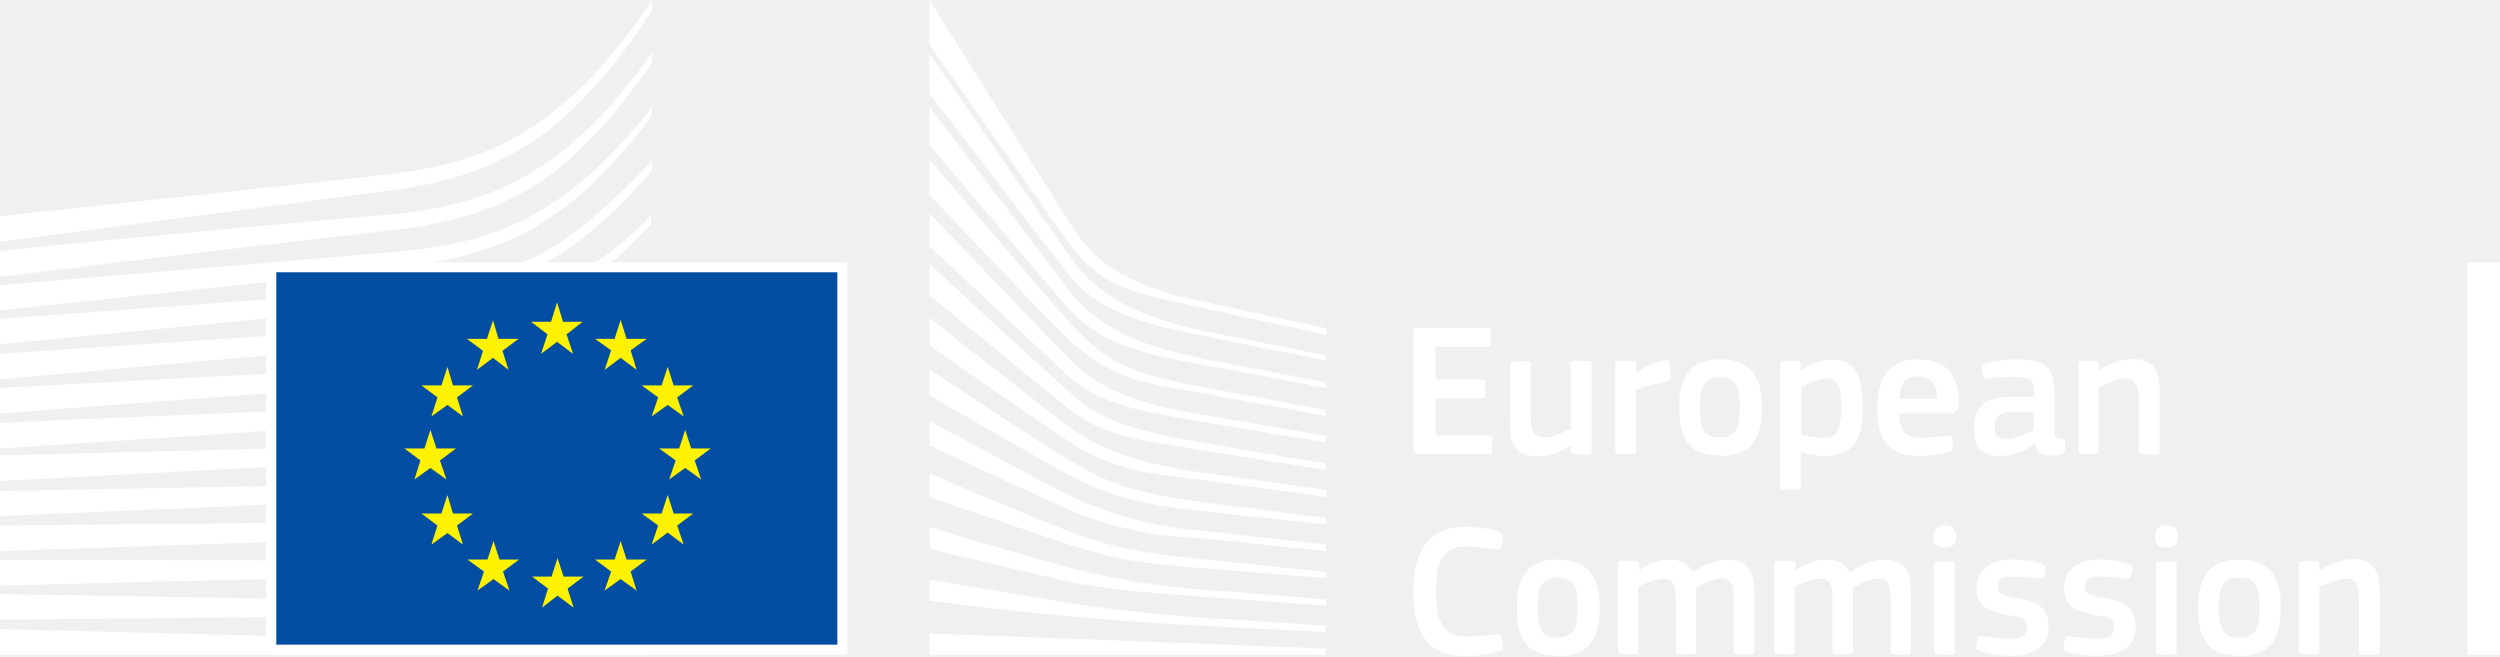
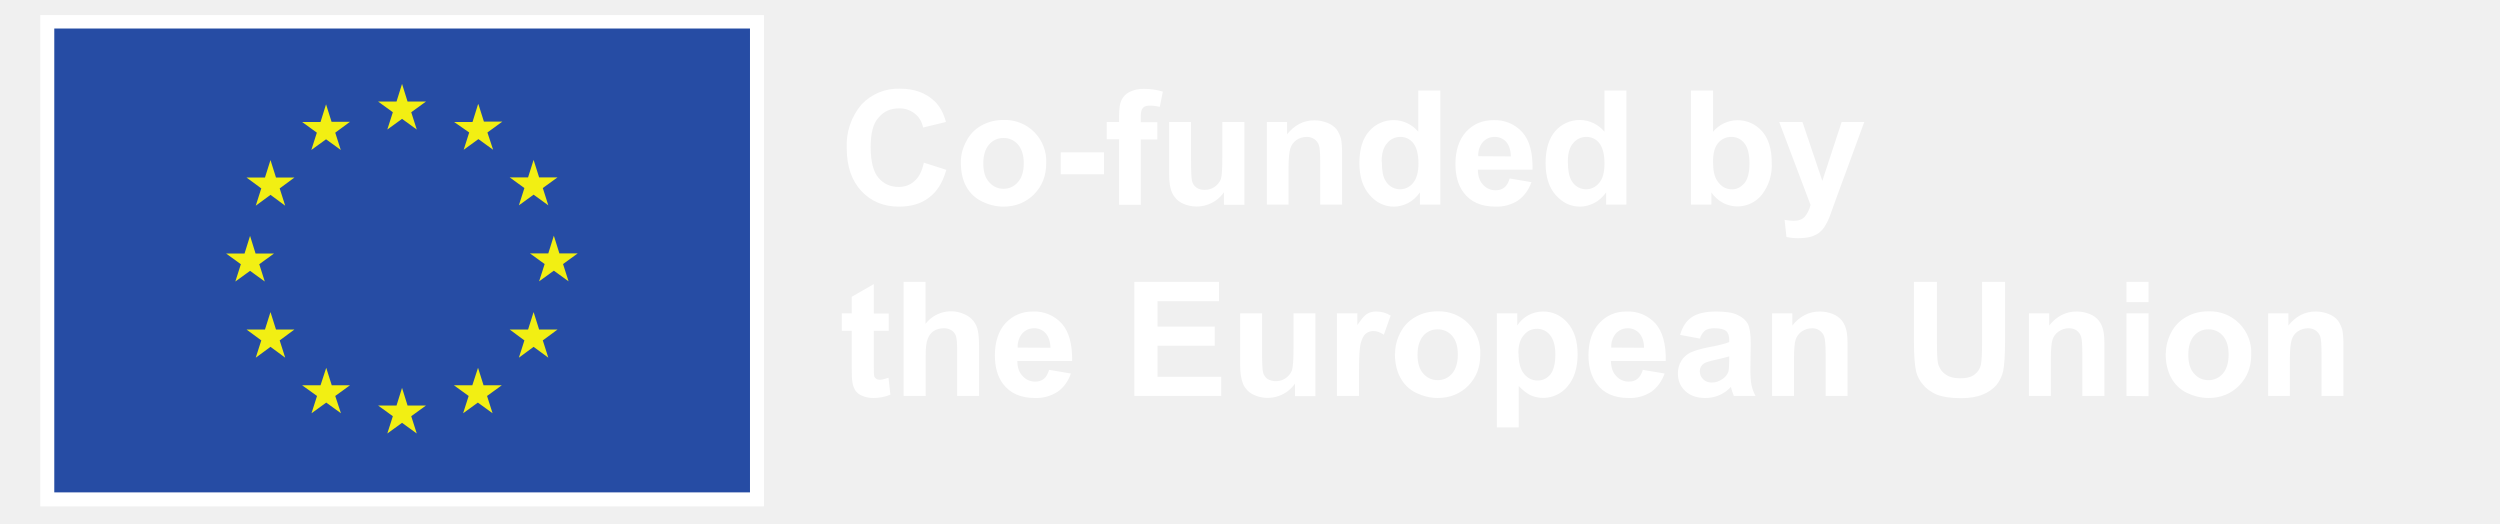
- <svg xmlns="http://www.w3.org/2000/svg" viewBox="0 0 499.5 131.1">
-   <defs>
-     <style>
-       .cls-1{fill:#fff}.cls-3{fill:#fff200}
-     </style>
-   </defs>
-   <g id="Layer_2" data-name="Layer 2">
-     <g id="EN">
-       <path d="M282.4 66.3a.7.7 0 01.8-.8h14a.7.7 0 01.7.8v2.3c0 .5-.2.7-.7.7h-10.4v6.5h9.2c.5 0 .8.3.8.7V79c0 .4-.2.6-.8.6h-9.2V87h10.6c.5 0 .7.2.7.7V90c0 .5-.2.7-.7.7h-14.2c-.5 0-.8-.2-.8-.7zM317.3 90.8h-2.8c-.5 0-.7-.3-.7-.8V89a12.5 12.5 0 01-6.4 2.2c-5.2 0-5.7-3-5.7-7V73c0-.5.2-.8.8-.8h2.7c.5 0 .7.3.7.8v10.7c0 2.3.5 3.7 2.8 3.7 1.6 0 4.1-1.2 5.1-1.7V72.9c0-.5.2-.8.7-.8h2.8c.5 0 .7.3.7.8V90c0 .5-.2.8-.8.8zM326.9 90c0 .5-.2.7-.7.7h-2.8c-.5 0-.7-.2-.7-.7V72.9c0-.5.2-.8.7-.8h2.7a.7.7 0 01.8.8v1.7a14.3 14.3 0 015.7-2.6c.5-.1.8 0 1 .7l.2 2.5c0 .5 0 .8-.7 1a37.6 37.6 0 00-6.2 1.7zM343.6 91c-7.6 0-8.1-5.5-8.1-9.9 0-3.5.8-9.3 8.1-9.3s8.4 4.9 8.4 9.3-.5 10-8.4 10zm0-15.6c-3.2 0-4 2-4 6s.7 6 4 6c3.4 0 4-2 4-6s-.5-6-4-6zM364.6 91.1a15 15 0 01-4.8-.8V97c0 .4 0 .8-.7.8h-2.7c-.6 0-.7-.3-.7-.8V72.9c0-.5.2-.8.7-.8h2.7c.5 0 .7.4.7.8V74h.1a11.8 11.8 0 016-2.2c5 0 6.3 3.8 6.3 9.5 0 6.2-1.6 9.8-7.6 9.8zm.3-15.5a13.6 13.6 0 00-5 1.7v9.5a15.3 15.3 0 004.3.7c2.7 0 3.7-1.4 3.7-6.2s-1-5.7-3-5.7zM379.4 82.6c.2 3.8 1.5 4.9 4.7 4.9 1.3 0 3.4-.3 4.9-.4.7-.1.9-.1 1 .6l.2 1.3c.1.6 0 .9-.6 1.2a20.7 20.7 0 01-6.1.9c-7.3 0-8.4-4.6-8.4-9.6 0-3.7.7-9.7 8.1-9.7 6.8 0 8 4.4 8.2 8.5 0 1.3-.4 2.3-1.9 2.3zm0-2.9h7.6c0-2.3-.6-4.5-3.8-4.5-2.8 0-3.5 1.7-3.7 4.5zM406.6 88.6a12 12 0 01-7 2.5c-4 0-5.2-2.2-5.2-5.4 0-4.5 2.3-6.4 7.1-6.4h4.9v-1c0-2.3-.8-3-4-3-1.2 0-3.6.1-5.1.3-.8.1-1 0-1.1-.5l-.3-1.4c-.1-.5 0-.8.8-1.1a24 24 0 016.5-.8c6.5 0 7.3 2.6 7.3 7V86c0 1.5.2 1.6 1.4 1.7.6 0 .7.2.7.6V90c0 .4-.2.7-.9.8a9.3 9.3 0 01-1.8.2c-1.8 0-2.9-.5-3.2-2.3zm-.3-6.3h-4.6c-1.9 0-3.1.7-3.1 3.2 0 1.6.6 2.2 2.4 2.2a12.8 12.8 0 005.3-1.8zM430.7 90.8H428c-.5 0-.7-.3-.7-.8V79.4c0-2.3-.6-3.8-2.8-3.8-1.5 0-4.1 1.3-5.2 1.8V90c0 .5-.2.7-.7.7H416c-.5 0-.7-.2-.7-.7V72.9c0-.5.2-.8.7-.8h2.7c.5 0 .7.3.7.8V74h.1a12.6 12.6 0 016.4-2.3c5.2 0 5.6 3.4 5.6 7.2V90c0 .5-.1.8-.7.8zM292.6 105.3a20.6 20.6 0 017 1c.6.3.8.6.7 1.2l-.3 1.6c-.1.5-.3.7-1 .6a52.6 52.6 0 00-6.1-.5c-5.2 0-6 4.2-6 9.1s1 8.9 6 8.9a46.2 46.2 0 006.1-.5c.7 0 .9.1 1 .6l.3 1.5a1 1 0 01-.6 1.2 21.6 21.6 0 01-7 1.1c-8.5 0-10.3-6.3-10.3-12.7s1.6-13.1 10.2-13.1zM311.2 131c-7.7 0-8.1-5.5-8.1-9.9 0-3.5.7-9.3 8-9.3s8.5 4.9 8.5 9.3-.6 10-8.4 10zm0-15.6c-3.2 0-4 2-4 6s.7 6 3.9 6c3.5 0 4.1-2 4.1-6s-.5-6-4-6zM349.8 130.8h-2.7c-.5 0-.7-.3-.7-.8v-10.8c0-2.8-.7-3.6-2.6-3.6-1.4 0-3.7 1.1-4.9 1.8V130c0 .5-.1.7-.7.7h-2.8c-.5 0-.6-.2-.6-.7v-11c0-2.3-.6-3.4-2.5-3.4a13.3 13.3 0 00-5 1.7V130c0 .5-.1.7-.7.7H324c-.5 0-.7-.2-.7-.7v-17.1c0-.5.2-.8.7-.8h2.7a.7.7 0 01.8.8v1.1a11.5 11.5 0 015.6-2.2c2.2 0 4 .4 5.2 2.6a11.8 11.8 0 016.7-2.6c5 0 5.5 3.3 5.5 7V130c0 .5-.1.8-.7.8zM381.1 130.8h-2.7c-.5 0-.7-.3-.7-.8v-10.8c0-2.8-.7-3.6-2.6-3.6-1.4 0-3.7 1.1-4.9 1.8V130c0 .5-.1.7-.7.7h-2.8c-.5 0-.6-.2-.6-.7v-11c0-2.3-.6-3.4-2.5-3.4a13.3 13.3 0 00-5 1.7V130c0 .5-.1.7-.6.7h-2.8c-.5 0-.7-.2-.7-.7v-17.1c0-.5.2-.8.7-.8h2.8a.7.7 0 01.8.8v1.1a11.4 11.4 0 015.6-2.2c2.2 0 4 .4 5.2 2.6a11.8 11.8 0 016.7-2.6c5 0 5.5 3.2 5.5 7V130c0 .5-.1.8-.7.8zM388.6 109.4c-2 0-2.3-1-2.3-2.2s.5-2.2 2.3-2.2 2.2 1 2.2 2.2-.3 2.2-2.2 2.2zm2 20.6c0 .5-.2.8-.7.8h-2.7c-.5 0-.8-.3-.8-.8V113c0-.6.3-.8.8-.8h2.7c.5 0 .7.4.7.8zM401.5 131a18.9 18.9 0 01-5.8-.8c-.8-.3-1-.6-.8-1.2l.2-1.3c.1-.6.4-.6 1-.6a41.1 41.1 0 005.4.5c2.4 0 3.4-.6 3.4-2.2 0-1.7-.6-2-3-2.4-3.7-.6-7-1.4-7-5.5 0-3.8 3-5.7 7.2-5.7a19 19 0 015.8.8c.6.3.9.6.8 1.1l-.3 1.4c-.2.5-.4.6-1 .5-1.7-.2-3.8-.4-5.2-.4-2.4 0-3 .7-3 2.1s.9 1.7 3.2 2.1c3.6.5 6.9 1.3 6.9 5.8s-3.8 5.9-7.8 5.9zM419 131a18.8 18.8 0 01-5.9-.8c-.8-.3-.9-.6-.8-1.2l.3-1.3c0-.6.3-.6 1-.6a41.4 41.4 0 005.4.5c2.4 0 3.4-.6 3.4-2.2 0-1.7-.7-2-3-2.4-3.7-.6-7-1.4-7-5.5 0-3.8 2.9-5.7 7.1-5.7a19.1 19.1 0 015.8.8c.6.3 1 .6.8 1.1l-.3 1.4c-.1.5-.3.6-1 .5-1.6-.2-3.8-.4-5.2-.4-2.4 0-3 .7-3 2.1s1 1.7 3.3 2.1c3.6.5 6.8 1.3 6.8 5.8S423 131 419 131zM432.9 109.4c-2 0-2.3-1-2.3-2.2s.4-2.2 2.3-2.2 2.2.9 2.2 2.2-.3 2.2-2.2 2.2zm2 20.6c0 .5-.2.8-.7.8h-2.7c-.5 0-.8-.3-.8-.8V113c0-.6.3-.8.8-.8h2.7c.5 0 .7.4.7.8zM447.3 131c-7.6 0-8.1-5.5-8.1-9.9 0-3.5.8-9.3 8.1-9.3s8.4 4.9 8.4 9.3-.5 10-8.4 10zm0-15.6c-3.2 0-4 2-4 6s.8 6 4 6c3.5 0 4.1-2 4.1-6s-.6-6-4-6zM474.8 130.8h-2.7a.6.6 0 01-.8-.8v-10.6c0-2.3-.5-3.8-2.7-3.8-1.5 0-4.2 1.3-5.2 1.7V130c0 .5-.2.7-.7.7H460c-.5 0-.7-.2-.7-.7v-17.1c0-.5.2-.8.7-.8h2.7c.5 0 .7.3.7.8v1.1h.1a12.7 12.7 0 016.4-2.3c5.1 0 5.6 3.4 5.6 7.2v11c0 .6-.1.9-.7.9zM499.5 130.8V52.4H493v78.4h6.5zM0 48.3l80.7-10.6a86 86 0 009.3-2 58.4 58.4 0 0017.3-8c5-3.3 9.6-8.2 14.2-13.5a133.8 133.8 0 008.8-12.1V0a120.4 120.4 0 01-10.1 13.2A70.2 70.2 0 01106 25.6a55.7 55.7 0 01-16.8 7.2 81.4 81.4 0 01-9 1.7l-6.5.8L0 43.2z" class="cls-1" />
-       <path d="M105.3 35a55.1 55.1 0 01-16.9 6.3 96 96 0 01-14.8 1.9l-3.2.3c-24 2.1-48 4.4-70.4 6.6v5.2c22.6-2.8 46.7-5.7 70.7-8.4l3.2-.4 6-.7c3.4-.4 6.4-1 9.1-1.6a58 58 0 0017.5-6.9c5-3 9.5-7.3 14.4-12.6a143 143 0 009.4-12.2v-1.9a125.6 125.6 0 01-10.6 12.9A65.2 65.2 0 01105.3 35z" class="cls-1" />
-       <path d="M119 33.8a61.5 61.5 0 01-14.9 10.4 61.4 61.4 0 01-17 5.1c-2.6.5-5.5.8-8.8 1.1L0 57V62l69.6-7.4 9-1c3.4-.4 6.4-.8 9-1.4a63.5 63.5 0 0017.6-5.8 68.2 68.2 0 0015.3-11.8 114.9 114.9 0 009.7-11.4v-1.7A109.5 109.5 0 01119 33.8z" class="cls-1" />
-       <path d="M100 60.4a32.5 32.5 0 01-14.4 4.7c-4 .5-8 .7-11.9.9l-5.7.3c-11.8.6-23.4 1.4-35.3 2.2L0 70.7v5.1l33-3 35.3-3.1L77 69l8.8-.9a76.5 76.5 0 0017.5-4.1 67.7 67.7 0 0015.8-9 98.4 98.4 0 0011-10.2V43a67 67 0 01-11.1 9.5c-5.5 3.6-15 5.6-19 7.9z" class="cls-1" />
-       <path d="M101.8 70.1a86.4 86.4 0 01-17 3c-2.7.3-5.5.4-8.7.6l-8.8.3C45.5 75 24 76.3 0 77.5v5.1l67.5-5.1 8.7-.6c3.4-.2 6.2-.5 8.8-.8a88.8 88.8 0 0017.5-3.5 68 68 0 0016.2-7.7 94.6 94.6 0 0011.6-8.9c-4.4 3.7-8.5 4.5-12.7 7a66.5 66.5 0 01-15.8 7.1z" class="cls-1" />
-       <path d="M101 78.6A101.8 101.8 0 0184 81l-8.6.4-8.7.3c-21.9.8-44 1.8-66.7 2.8v5.1L67 85.2l8.6-.6 8.7-.6a107 107 0 0017.3-2.9 75.5 75.5 0 0016.5-6.4 94.2 94.2 0 0012.3-8v-2.1a94.5 94.5 0 01-13.2 8.1 72.3 72.3 0 01-16.2 6z" class="cls-1" />
-       <path d="M100.2 87a129 129 0 01-17 1.8l-8.5.3L0 91v5.1l66.3-3.5 8.5-.4 8.7-.5a131.4 131.4 0 0017.2-2.3 88.1 88.1 0 0016.6-5.3 101.2 101.2 0 0013-6.7v-2a101.4 101.4 0 01-13.7 6.8 85.6 85.6 0 01-16.4 4.6z" class="cls-1" />
-       <path d="M99.6 95.3C90.5 96.5 81 96.7 72 96.8l-6.3.1L0 98.1v5l65.7-2.8 6.3-.2c9.2-.4 18.7-.8 28-2.3a102.4 102.4 0 0016.8-4 110.2 110.2 0 0013.5-5.7v-2a109.5 109.5 0 01-14.1 5.5 99.3 99.3 0 01-16.6 3.7zM99 103.7c-8.5.7-17.3.7-25.8.7h-8L0 105v5.1c21-.7 43.1-1.5 65.4-2.1l7.9-.3c8.5-.2 17.4-.4 26-1.3a124.6 124.6 0 0016.9-3 118.9 118.9 0 0014-4.5V97a116.8 116.8 0 01-14.5 4.3 122.6 122.6 0 01-16.6 2.4zM98.8 112l-11.9.2h-5L65 112l-33.8-.1H0v5.1l31.3-.8 33.8-.8 16.9-.2c4.6-.1 10.8-.3 17-.7a176.3 176.3 0 0031.4-4.9v-1.8a159.2 159.2 0 01-31.6 4.2zM81.7 120l-16.8-.2L0 118.7v5.1l64.9-.6 16.9-.2 16.8-.4c11.6-.4 22-1.2 31.7-2.5v-1.7a312 312 0 01-31.7 1.6H81.7zM130.3 129L0 125.7v5.1h130.3V129zM118.6 43.4c-5 4-8.8 6.9-14.9 9.3-5.2 2.1-11 3-17.4 3.9-4.1.6-8.5 1.4-12.7 1.7l-5 .4-68.6 5v5.1l68.8-6.7 8.9-.8c3.3-.4 6.3-.7 9-1.2a69.6 69.6 0 0017.6-5A70.1 70.1 0 00120 44.6 112.1 112.1 0 00130.3 34v-1.9a129.3 129.3 0 01-11.7 11.2zM185.7 0l27.8 44.2c4.3 6.8 9.2 12.3 26.5 16l25 5.4v1.3l-25.3-5.5c-14.3-3.2-20-4.2-26.4-13.2-5.4-7.5-27.6-39.3-27.6-39.3zM185.7 42.6l27.6 28.8c6.5 6.8 14.9 9.4 26.5 11.4l25.1 4.3v1.3l-25-4.2c-11.8-2-20-3.2-26.7-9.3l-27.5-25.7z" class="cls-1" />
-       <path d="M185.7 52.7S206 71.6 213.3 78c6.6 6 12 7.8 26.6 10.4s25 4.2 25 4.2v1.3l-25.1-4c-11.9-1.9-19.5-2.7-26.6-8.5L185.7 59z" class="cls-1" />
-       <path d="M185.7 63.5S209 81.9 213.3 85s10 7 26.7 9.4l25 3.5v1.4s-15-2.1-25-3.4-17.7-1.8-26.6-7.8c-8.8-5.8-27.6-19-27.6-19z" class="cls-1" />
-       <path d="M185.7 73.8s23.3 15.5 27.7 18 9.6 6.4 26.6 8.5l25 3.2v1.3l-25-2.7c-11-1.2-18.4-2.8-26.6-7.3S185.7 79 185.7 79z" class="cls-1" />
-       <path d="M185.7 84.1s20.6 11.2 27.6 14.7a72 72 0 0026.6 7.2l25 2.8v1.3l-25-2.6a70.6 70.6 0 01-26.6-5.8C205 98 185.7 89 185.7 89z" class="cls-1" />
-       <path d="M185.7 94.6s16.3 7 27.7 11.5c11.2 4.4 19.8 4.8 26.6 5.6l25 2.6v1.2l-25-2c-12-1-17-1.6-26.7-4.8s-27.6-9.4-27.6-9.4zM185.7 105.3s16.4 5 27.6 8a151.6 151.6 0 0026.7 4.5c5.2.3 25 2 25 2v1.2l-25-1.8c-11.1-.8-20-1.6-26.6-3l-27.6-6.5zM185.7 115.8l27.6 4.6c10.7 1.8 25 2.9 26.6 3l25 1.6v1.3l-25-1.3a668.7 668.7 0 01-54.2-5zM185.7 126.6l27.6 1 51.6 2v1.2h-79.2zM239.9 66c-19.2-4.2-23.5-11.2-26.7-15.6s-27.5-39.7-27.5-39.7v8c1 1.2 21.7 28.4 27.6 35.9C219.8 63 230 64.9 239.9 67s25 5 25 5v-1l-25-5z" class="cls-1" />
-       <path d="M239.9 71.5c-15.7-3-22.1-8-26.7-14l-27.5-36.2V29c1 1.1 21.9 25.9 27.5 32.3 6.5 7.5 15.6 9.5 26.7 11.5l25 4.7v-1.1l-25-4.8z" class="cls-1" />
-       <path d="M239.9 77.3c-16.4-3.2-19.7-5.8-26.6-13.4-4.4-4.7-26.6-31-27.6-32v7s20.8 22.1 27.5 28.6c8.8 8.6 17 9.3 26.7 11l25 4.6v-1.2l-25-4.6z" class="cls-1" />
-       <path fill="#034ea2" stroke="#fff" stroke-width="2" d="M168.3 129.8V53.4H54.2v76.4h114.1z" />
-       <path d="M112.5 64.3h3.9l-3.2 2.5 1.3 3.9-3.2-2.4-3.2 2.4 1.3-3.9-3.3-2.5h4l1.2-3.9 1.2 3.9zM112.6 115.2h4l-3.2 2.4 1.2 3.8-3.2-2.4-3.1 2.4 1.2-3.8-3.2-2.4h3.9l1.2-3.7 1.2 3.7zM125.2 111.8h4l-3.2 2.4 1.2 3.8-3.2-2.3-3.2 2.3 1.3-3.8-3.2-2.4h3.9l1.2-3.7 1.2 3.7zM125.2 67.7h4L126 70l1.2 3.9-3.2-2.4-3.2 2.4 1.3-3.9-3.2-2.3h3.9l1.2-3.8 1.2 3.8zM134.6 77h3.9l-3.2 2.4 1.3 3.8-3.2-2.3-3.2 2.3 1.3-3.8-3.3-2.4h4l1.2-3.7 1.2 3.7zM134.6 102.6h3.9l-3.2 2.4 1.3 3.8-3.2-2.4-3.2 2.4 1.3-3.8-3.3-2.4h4l1.2-3.7 1.2 3.7zM138.1 89.6h3.9l-3.2 2.4 1.3 3.8-3.2-2.3-3.2 2.3L135 92l-3.3-2.4h4l1.2-3.7 1.2 3.7zM99.6 67.7h4l-3.2 2.4 1.2 3.8-3.1-2.4-3.2 2.4 1.2-3.8-3.2-2.4h4l1.2-3.7 1.1 3.7zM90.5 77h4l-3.2 2.4 1.2 3.8-3.1-2.3-3.2 2.3 1.2-3.8-3.2-2.4h4l1.2-3.7 1.1 3.7zM87.2 89.6h3.9L87.9 92l1.3 3.8-3.2-2.3-3.2 2.3L84 92l-3.2-2.4h4l1.2-3.7 1.2 3.7zM90.5 102.6h4l-3.2 2.4 1.2 3.8-3.1-2.3-3.2 2.3 1.2-3.8-3.2-2.4h4l1.2-3.7 1.1 3.7zM99.8 111.8h3.9l-3.2 2.4 1.3 3.8-3.2-2.3-3.2 2.3 1.3-3.8-3.3-2.4h4l1.2-3.7 1.2 3.7z" class="cls-3" />
-     </g>
-   </g>
+ <svg xmlns="http://www.w3.org/2000/svg" xml:space="preserve" viewBox="0 0 1358.7 284.7">
+   <path fill="#fff" d="M22 275.2h393.2V8.2H21.9v267" />
+   <path fill="#264ca4" d="M29.5 267.6h378.1V15.5H29.5v252" />
+   <path fill="#f2ef13" d="m210.5 70.4 8-5.8 8 5.8-3-9.4 8-5.8h-10l-3-9.6-3 9.6h-10l8 5.8-3 9.4M169.2 81.5l8-5.8 8 5.8-3-9.4 8-5.9h-10l-3-9.5-3 9.6h-10l8 5.8-3 9.4M147 87l-3 9.5h-10l8 5.9-3 9.4 8-5.9 8 5.9-3-9.4 8-5.9h-10l-3-9.5M135.9 147.2l8 5.8-3-9.4 8-5.8h-10l-3-9.6-3 9.6h-10l8 5.8-3 9.4 8-5.8M150 179.1l-3-9.5-3 9.5h-10l8 5.9-3 9.4 8-5.9 8 5.9-3-9.4 8-5.9h-10M180.3 209.4l-3-9.5-3.1 9.5h-10l8.1 5.8-3 9.4 8-5.8 8 5.8-3.1-9.4 8-5.8h-9.9M221.5 220.4l-3-9.6-3 9.6h-10l8 5.8-3 9.4 8-5.8 8 5.8-3-9.4 8-5.8h-10M262.8 209.4l-3-9.5-3.1 9.5h-10l8 5.8-3 9.4 8-5.8 8 5.8-3-9.4 8-5.8h-10M293 179.1l-3-9.5-3 9.5h-10l8 5.9-3 9.4 8-5.9 8 5.9-3-9.4 8-5.9h-10M314 137.7h-10l-3-9.6-3 9.6h-10l8 5.8-3 9.4 8-5.8 8 5.8-3-9.4 8-5.8M282 111.6l8-5.8 8 5.8-3-9.4 8-5.8h-10l-3-9.5-3 9.5h-10l8 5.8-3 9.4M259.8 56.7l-3 9.6h-10L255 72l-3 9.4 8-5.8 8 5.8-3.1-9.4 8.1-5.9h-10l-3-9.5" />
+   <path fill="#fff" d="m502.1 88.4 12.2 3.9c-1.9 6.8-5 11.8-9.3 15-4.3 3.4-9.8 5-16.5 5-8.2 0-15-2.8-20.3-8.4-5.3-5.7-8-13.4-8-23.1a34 34 0 0 1 8-24 27.4 27.4 0 0 1 21-8.6c7.7 0 13.8 2.2 18.6 6.7 2.8 2.6 5 6.4 6.3 11.4l-12.4 3c-.7-3.2-2.2-5.8-4.6-7.6a13.2 13.2 0 0 0-8.5-2.8c-4.6 0-8.3 1.6-11.1 5-3 3.2-4.3 8.6-4.3 16 0 7.8 1.4 13.4 4.2 16.7 2.8 3.3 6.5 5 11 5 3.3 0 6.2-1 8.6-3.2 2.4-2 4.1-5.4 5.1-10M534.4 88.8c0 4.4 1 7.9 3.2 10.2a10 10 0 0 0 7.8 3.6 10 10 0 0 0 7.8-3.6c2.1-2.3 3.2-5.8 3.2-10.3 0-4.4-1.1-7.8-3.2-10.2a10 10 0 0 0-7.8-3.5 10 10 0 0 0-7.8 3.5c-2.1 2.4-3.2 5.8-3.2 10.3zm-12.2-.7c0-4 1-7.7 3-11.4a20 20 0 0 1 8.2-8.5c3.6-2 7.6-3 12-3a22.4 22.4 0 0 1 23.2 23.5c0 6.8-2.2 12.4-6.6 16.9-4.4 4.4-10 6.7-16.6 6.7-4 0-8-1-11.7-2.8a19.2 19.2 0 0 1-8.6-8.2c-2-3.6-2.9-8-2.9-13.2M576.5 94.7V82.8H600v11.9h-23.4M601.5 66.3h6.7V63c0-3.8.4-6.6 1.2-8.4a9.5 9.5 0 0 1 4.4-4.6 17 17 0 0 1 8.2-1.7c3.4 0 6.7.5 10 1.5l-1.7 8.3c-1.9-.5-3.7-.7-5.4-.7-1.8 0-3 .4-3.7 1.2-.8.8-1.2 2.3-1.2 4.6v3.2h9v9.4h-9v35.5h-11.8V75.7h-6.7v-9.4M665.2 111.2v-6.7a18.1 18.1 0 0 1-23 5.8 11.7 11.7 0 0 1-5.2-5.6c-1.1-2.4-1.6-5.7-1.6-10V66.3h11.9V87c0 6.3.2 10.2.6 11.6a6.3 6.3 0 0 0 2.4 3.4c1.2.8 2.6 1.2 4.4 1.2a9.4 9.4 0 0 0 8.8-5.8c.6-1.7.8-5.7.8-12.1v-19h12v45h-11.1M729.4 111.2h-11.9V88.3c0-4.8-.2-8-.7-9.4a6.6 6.6 0 0 0-2.5-3.3 7 7 0 0 0-4.1-1.2c-2 0-4 .6-5.6 1.7a8.5 8.5 0 0 0-3.3 4.5c-.6 1.8-1 5.3-1 10.3v20.3h-11.8V66.3h11V73c4-5 8.9-7.6 14.8-7.6 2.6 0 5 .5 7.2 1.4a12 12 0 0 1 5 3.6c1 1.5 1.8 3.2 2.3 5 .4 1.9.6 4.6.6 8v28M751 87.8c0 4.8.6 8.3 2 10.4a9 9 0 0 0 15 1.2c1.9-2.3 2.9-5.8 2.9-10.5 0-5.1-1-8.8-2.8-11.1a8.8 8.8 0 0 0-7.2-3.4 9 9 0 0 0-7 3.4c-2 2.2-3 5.5-3 10zm31.7 23.4h-11v-6.6c-1.9 2.6-4 4.5-6.5 5.8-2.5 1.2-5 1.9-7.6 1.9-5.1 0-9.6-2.1-13.2-6.3-3.7-4.1-5.6-10-5.6-17.4 0-7.6 1.8-13.4 5.4-17.4a17.5 17.5 0 0 1 26.6.4V49.2h12v62M821.1 85c0-3.5-1-6.1-2.6-8a8.2 8.2 0 0 0-6.2-2.6c-2.6 0-4.7 1-6.4 2.8a11 11 0 0 0-2.5 7.7zm-.6 12 11.8 2c-1.5 4.3-4 7.6-7.2 9.9a21.2 21.2 0 0 1-12.3 3.4c-7.9 0-13.6-2.6-17.4-7.7-3-4-4.4-9.2-4.4-15.5 0-7.4 2-13.3 5.8-17.5 3.9-4.2 8.8-6.3 14.8-6.3a20 20 0 0 1 15.8 6.6c3.9 4.4 5.7 11.2 5.5 20.3h-29.7c0 3.5 1 6.3 2.8 8.2a9 9 0 0 0 6.9 3c1.8 0 3.4-.5 4.7-1.5 1.3-1 2.2-2.7 2.9-5M852.1 87.8c0 4.8.7 8.3 2 10.4a9 9 0 0 0 15 1.2c2-2.3 2.9-5.8 2.9-10.5 0-5.1-1-8.8-2.8-11.1a8.8 8.8 0 0 0-7.1-3.4 9 9 0 0 0-7.1 3.4c-2 2.2-2.9 5.5-2.9 10zm31.8 23.4h-11v-6.6c-2 2.6-4 4.5-6.6 5.8-2.5 1.2-5 1.9-7.5 1.9-5.2 0-9.6-2.1-13.3-6.3-3.7-4.1-5.5-10-5.5-17.4 0-7.6 1.8-13.4 5.3-17.4a17.5 17.5 0 0 1 26.7.4V49.2h11.9v62M931 87.8c0 4.7.7 8.1 2.2 10.3 2 3.2 4.7 4.8 8.2 4.8 2.6 0 4.8-1.2 6.7-3.4 1.8-2.2 2.7-5.8 2.7-10.6 0-5.1-.9-8.8-2.8-11.1a8.8 8.8 0 0 0-7.1-3.4 9 9 0 0 0-7.1 3.3c-1.9 2.2-2.8 5.6-2.8 10.1zM919 111.2v-62h12v22.4a17.5 17.5 0 0 1 26.6-.3c3.5 3.9 5.3 9.6 5.3 17a26 26 0 0 1-5.5 17.7 17 17 0 0 1-20.9 4.3 18.1 18.1 0 0 1-6.4-5.7v6.6h-11M967 66.3h12.6l10.8 32 10.5-32h12.3l-15.9 43.3-2.8 7.8a32 32 0 0 1-3 6 13 13 0 0 1-3.3 3.4c-1.2.8-2.7 1.5-4.5 2a31.5 31.5 0 0 1-12.8 0l-1-9.3c1.8.3 3.5.5 5 .5 2.7 0 4.8-.8 6.1-2.4 1.3-1.6 2.4-3.7 3-6.2l-17-45M483 170.3v9.5h-8.1v18.1c0 3.7 0 5.8.2 6.4.1.6.5 1.1 1 1.5.6.4 1.3.6 2 .6 1.2 0 2.7-.4 4.8-1.1l1 9.2a23.6 23.6 0 0 1-9.3 1.8c-2.2 0-4.1-.4-5.8-1.1-1.8-.7-3-1.7-3.8-2.8a11 11 0 0 1-1.7-4.6c-.3-1.4-.4-4.2-.4-8.4v-19.6h-5.4v-9.5h5.4v-9l12-6.9v16h8M503 153.2V176a17.5 17.5 0 0 1 21.2-5.2 12.1 12.1 0 0 1 7.3 9.2c.4 1.9.6 4.9.6 8.9v26.3h-11.9v-23.7c0-4.7-.2-7.7-.7-9a5.9 5.9 0 0 0-2.4-3 7.7 7.7 0 0 0-4.2-1.1c-2 0-3.8.5-5.3 1.4a8.3 8.3 0 0 0-3.4 4.4c-.8 1.9-1.1 4.8-1.1 8.5v22.5h-12v-62h12M570.9 189c-.1-3.5-1-6.1-2.7-8a8.2 8.2 0 0 0-6.2-2.6c-2.6 0-4.7 1-6.4 2.8a11 11 0 0 0-2.5 7.7zm-.7 12 11.8 2c-1.5 4.3-3.9 7.6-7.2 9.9a21.2 21.2 0 0 1-12.3 3.4c-7.8 0-13.6-2.6-17.4-7.7-3-4-4.4-9.2-4.4-15.5 0-7.4 2-13.3 5.8-17.5 4-4.2 8.9-6.3 14.8-6.3a20 20 0 0 1 15.8 6.6c3.9 4.4 5.7 11.2 5.6 20.3h-29.8c0 3.5 1 6.3 2.9 8.2a9 9 0 0 0 6.8 3c1.9 0 3.4-.5 4.7-1.5 1.3-1 2.2-2.7 2.9-5M616.5 215.2v-62h46v10.5h-33.4v13.8h31.1v10.4h-31.1v16.9h34.6v10.4h-47.2M703.8 215.2v-6.7a18.1 18.1 0 0 1-23 5.8 11.7 11.7 0 0 1-5.2-5.6c-1-2.4-1.6-5.7-1.6-10v-28.4h11.9V191c0 6.3.2 10.2.6 11.6a6.3 6.3 0 0 0 2.4 3.4 9.4 9.4 0 0 0 13.2-4.6c.6-1.7.9-5.7.9-12.1v-19h11.9v45h-11M738.6 215.2h-12v-44.9h11.1v6.4c2-3 3.6-5 5.1-6 1.5-1 3.2-1.4 5.2-1.4 2.7 0 5.3.7 7.8 2.2l-3.7 10.4c-2-1.3-3.8-2-5.6-2-1.6 0-3 .5-4.2 1.4-1.2 1-2 2.6-2.7 5-.7 2.4-1 7.4-1 15v14M770.4 192.8c0 4.4 1 7.9 3.1 10.2a10 10 0 0 0 7.9 3.6 10 10 0 0 0 7.8-3.6c2-2.3 3.1-5.8 3.1-10.3 0-4.4-1-7.8-3.1-10.2a10 10 0 0 0-7.8-3.5 10 10 0 0 0-7.9 3.5c-2 2.4-3.1 5.8-3.1 10.3zm-12.2-.7c0-4 1-7.7 2.9-11.4a20 20 0 0 1 8.3-8.5c3.5-2 7.5-3 12-3a22.4 22.4 0 0 1 23.1 23.5c0 6.8-2.1 12.4-6.5 16.9-4.4 4.4-10 6.7-16.6 6.7-4.1 0-8-1-11.8-2.8a19.1 19.1 0 0 1-8.5-8.2c-2-3.6-3-8-3-13.2M825.3 192c0 5 1 8.8 3 11.2 2 2.4 4.4 3.6 7.3 3.6 2.8 0 5-1 7-3.3 1.7-2.2 2.7-5.8 2.7-10.9 0-4.7-1-8.2-2.9-10.5a8.8 8.8 0 0 0-7-3.4c-3 0-5.3 1.1-7.2 3.4-2 2.2-3 5.5-3 10zm-11.8-21.7h11.1v6.6a16.6 16.6 0 0 1 14-7.6c5.2 0 9.7 2 13.3 6.1 3.6 4.1 5.5 9.8 5.5 17.1 0 7.5-1.9 13.4-5.5 17.5a17.1 17.1 0 0 1-20.1 4.8c-2-1-4.2-2.7-6.4-5v22.5h-11.9v-62M893.5 189c0-3.5-1-6.1-2.7-8a8.2 8.2 0 0 0-6.1-2.6c-2.6 0-4.8 1-6.5 2.8a11 11 0 0 0-2.5 7.7zm-.7 12 11.9 2c-1.6 4.3-4 7.6-7.2 9.9a21.2 21.2 0 0 1-12.4 3.4c-7.8 0-13.6-2.6-17.3-7.7-3-4-4.5-9.2-4.5-15.5 0-7.4 2-13.3 5.9-17.5 3.9-4.2 8.8-6.3 14.7-6.3a20 20 0 0 1 15.9 6.6c3.8 4.4 5.7 11.2 5.5 20.3h-29.8c.1 3.5 1 6.3 2.9 8.2a9 9 0 0 0 6.8 3c2 0 3.5-.5 4.7-1.5 1.3-1 2.3-2.7 3-5M939.8 193.7c-1.5.5-4 1-7.2 1.8-3.3.7-5.5 1.4-6.5 2a5 5 0 0 0-2.3 4.2c0 1.7.6 3.2 1.8 4.4a6.5 6.5 0 0 0 4.8 1.8c2.1 0 4.1-.7 6-2.1 1.5-1.1 2.5-2.4 3-4 .2-1 .4-3 .4-5.8zm-16-9.7-10.7-2c1.2-4.3 3.3-7.5 6.3-9.6 3-2 7.3-3.1 13.2-3.1 5.3 0 9.2.6 11.8 1.9 2.6 1.2 4.4 2.8 5.5 4.8 1 1.9 1.6 5.4 1.6 10.6l-.2 13.9c0 4 .2 6.8.6 8.7.4 1.9 1.1 4 2.2 6h-11.8a43.2 43.2 0 0 1-1.6-4.9 18.6 18.6 0 0 1-14 6c-4.5 0-8.2-1.3-10.8-3.8-2.7-2.5-4-5.7-4-9.5 0-2.6.6-4.8 1.8-6.8 1.2-2 2.9-3.5 5-4.6 2.3-1 5.4-2 9.5-2.8 5.6-1 9.5-2 11.6-2.9v-1.2c0-2.2-.6-3.9-1.7-4.8-1.1-1-3.3-1.5-6.4-1.5-2.1 0-3.8.4-5 1.2a8.7 8.7 0 0 0-2.8 4.4M1004 215.2h-11.8v-22.9c0-4.8-.3-8-.8-9.4a6.6 6.6 0 0 0-2.5-3.3 7 7 0 0 0-4-1.2c-2.1 0-4 .6-5.6 1.7a8.5 8.5 0 0 0-3.4 4.5c-.6 1.8-.9 5.3-.9 10.3v20.3h-11.9v-44.9h11v6.6c4-5 9-7.6 14.9-7.6 2.6 0 5 .5 7.2 1.4a12 12 0 0 1 4.9 3.6c1.1 1.5 1.9 3.2 2.3 5 .5 1.9.7 4.5.7 8v28M1040.2 153.2h12.5v33.6c0 5.3.2 8.8.5 10.4a10 10 0 0 0 3.8 6c2 1.6 4.8 2.4 8.3 2.4 3.6 0 6.2-.7 8-2.2a8.6 8.6 0 0 0 3.3-5.3c.4-2.1.6-5.7.6-10.6v-34.3h12.5v32.6c0 7.4-.4 12.7-1 15.8-.7 3-2 5.7-3.8 7.8a18.9 18.9 0 0 1-7.3 5c-3 1.3-7 2-12 2-5.8 0-10.3-.8-13.4-2.1-3-1.4-5.5-3.2-7.2-5.4a17 17 0 0 1-3.6-6.9c-.8-3.5-1.2-8.8-1.2-15.7v-33M1143.7 215.2h-12v-22.9c0-4.8-.2-8-.7-9.4a6.6 6.6 0 0 0-2.4-3.3 7 7 0 0 0-4.2-1.2c-2 0-3.9.6-5.5 1.7a8.5 8.5 0 0 0-3.4 4.5c-.6 1.8-.9 5.3-.9 10.3v20.3h-11.9v-44.9h11v6.6c4-5 9-7.6 14.9-7.6 2.6 0 5 .5 7.2 1.4a12 12 0 0 1 4.9 3.6c1.1 1.5 1.9 3.2 2.3 5 .5 1.9.7 4.5.7 8v28M1155.7 215.2v-44.9h12v45Zm0-51v-11h12v11h-12M1189.3 192.8c0 4.4 1 7.9 3.1 10.2a10 10 0 0 0 7.9 3.6 10 10 0 0 0 7.8-3.6c2-2.3 3.1-5.8 3.1-10.3 0-4.4-1-7.8-3.1-10.2a10 10 0 0 0-7.8-3.5 10 10 0 0 0-7.9 3.5c-2 2.4-3.1 5.8-3.1 10.3zm-12.2-.7c0-4 1-7.7 2.9-11.4a20 20 0 0 1 8.3-8.5c3.5-2 7.5-3 12-3a22.4 22.4 0 0 1 23.2 23.5c0 6.8-2.2 12.4-6.6 16.9-4.4 4.4-10 6.7-16.6 6.7-4.1 0-8-1-11.8-2.8a19.1 19.1 0 0 1-8.5-8.2c-2-3.6-3-8-3-13.2M1273.6 215.2h-11.9v-22.9c0-4.8-.2-8-.7-9.4a6.6 6.6 0 0 0-2.5-3.3 7 7 0 0 0-4.1-1.2c-2 0-4 .6-5.6 1.7a8.5 8.5 0 0 0-3.3 4.5c-.6 1.8-1 5.3-1 10.3v20.3h-11.8v-44.9h11v6.6c4-5 8.9-7.6 14.8-7.6 2.7 0 5 .5 7.2 1.4a12 12 0 0 1 5 3.6c1 1.5 1.8 3.2 2.3 5 .4 1.9.6 4.5.6 8v28" />
</svg>
